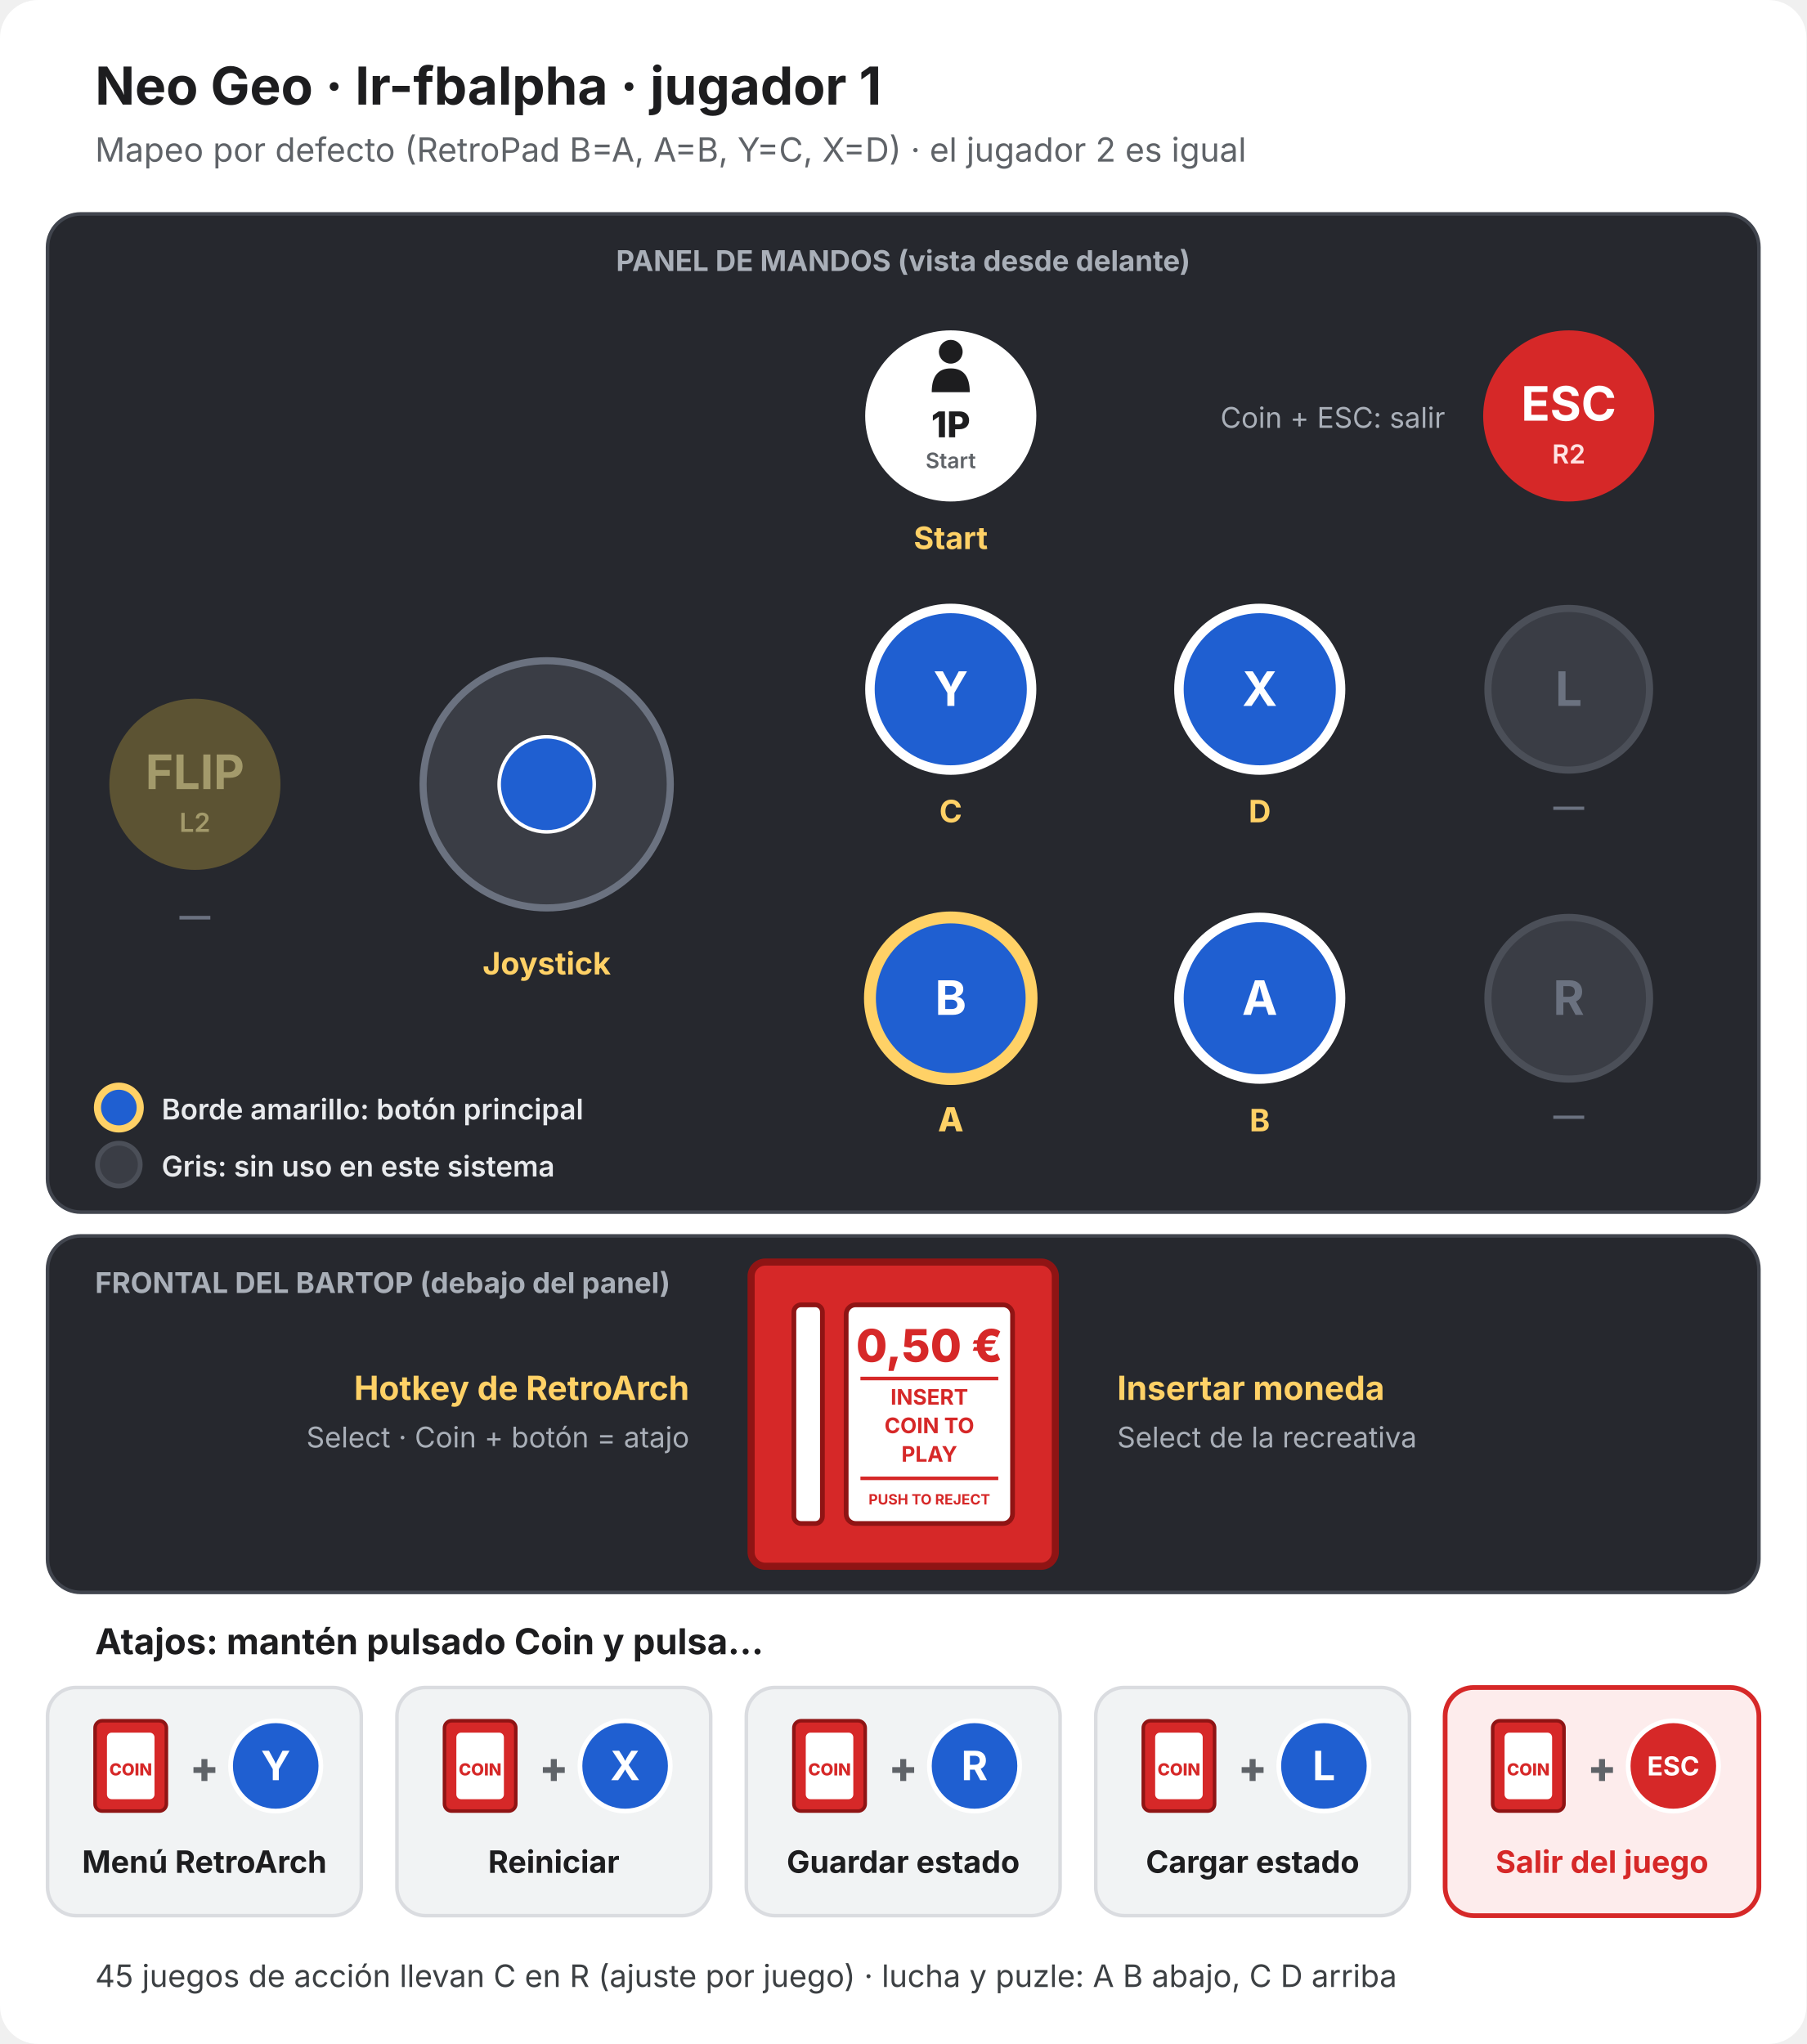
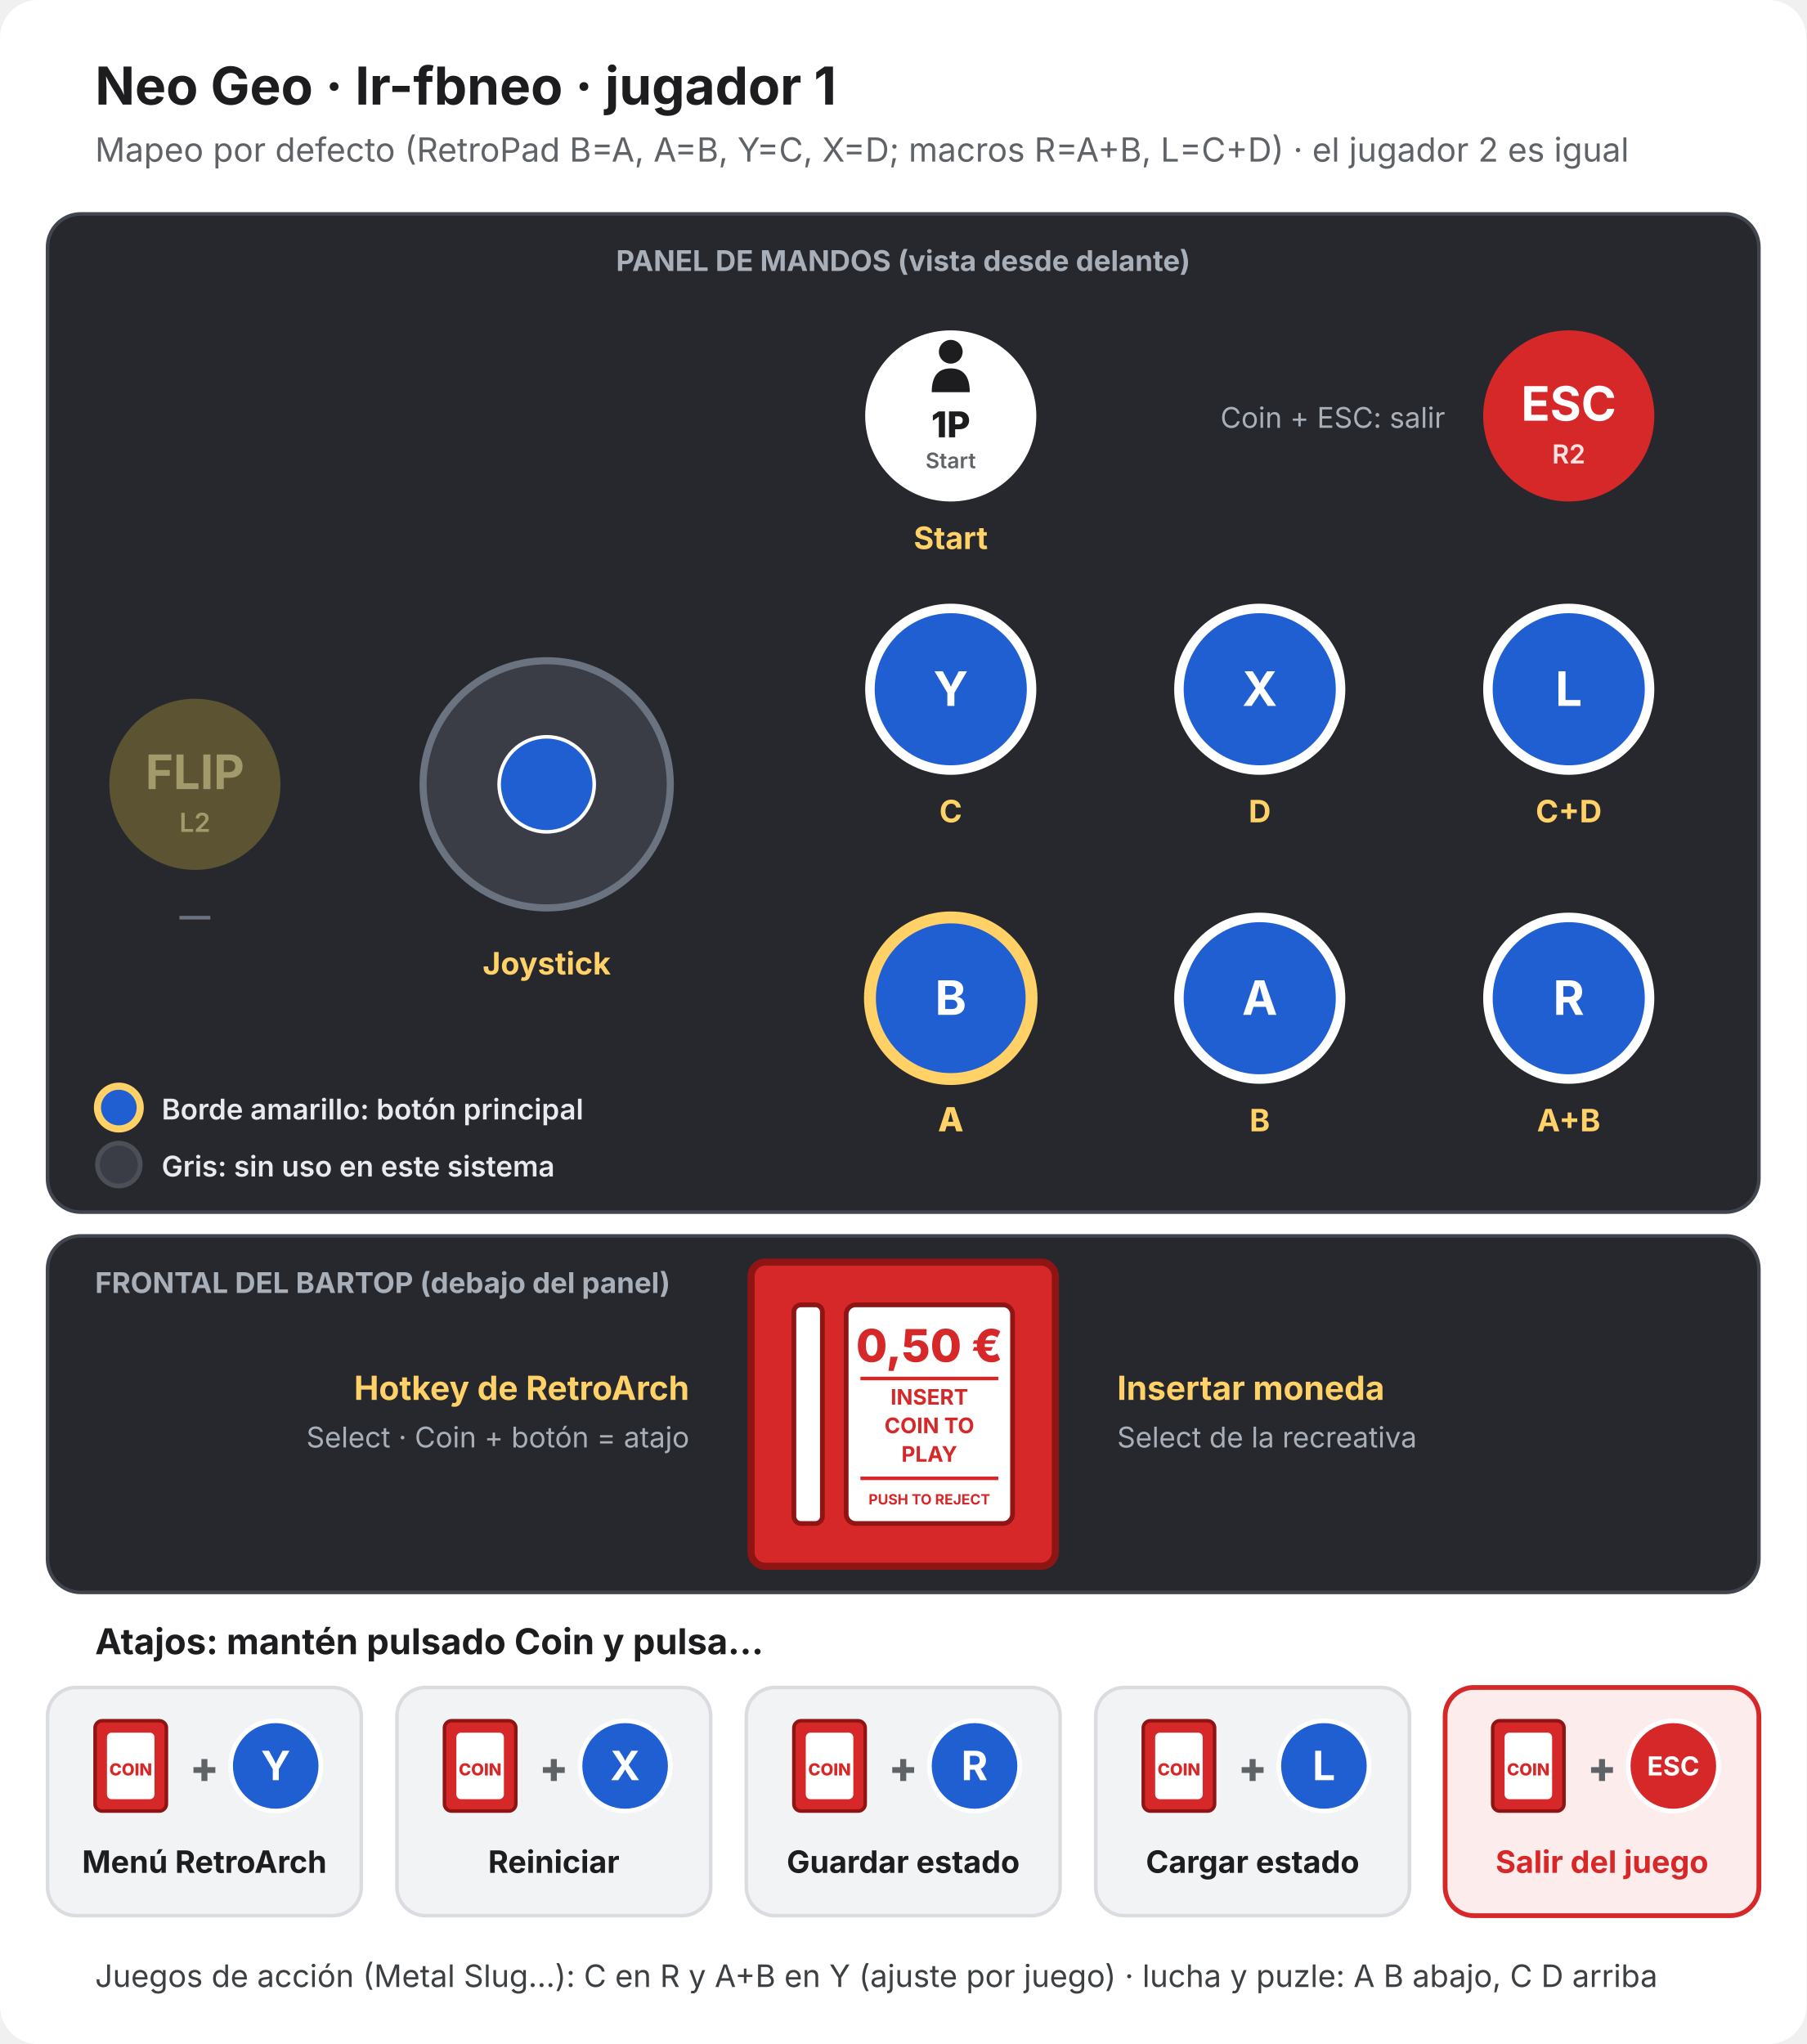
<svg xmlns="http://www.w3.org/2000/svg" viewBox="0 0 760 860" width="760" height="860" font-family="Inter, Segoe UI, Helvetica, Arial, sans-serif">
  <rect width="760" height="860" rx="16" fill="#ffffff" />
-   <text x="40" y="44" font-size="22" font-weight="700" fill="#1d1d1f" text-anchor="start">Neo Geo · lr-fbalpha · jugador 1</text>
-   <text x="40" y="68" font-size="14" font-weight="400" fill="#5f6368" text-anchor="start">Mapeo por defecto (RetroPad B=A, A=B, Y=C, X=D) · el jugador 2 es igual</text>
+   <text x="40" y="44" font-size="22" font-weight="700" fill="#1d1d1f" text-anchor="start">Neo Geo · lr-fbneo · jugador 1</text>
+   <text x="40" y="68" font-size="14" font-weight="400" fill="#5f6368" text-anchor="start">Mapeo por defecto (RetroPad B=A, A=B, Y=C, X=D; macros R=A+B, L=C+D) · el jugador 2 es igual</text>
  <rect x="20" y="90" width="720" height="420" rx="14" fill="#26282e" stroke="#41454e" stroke-width="1.5" />
  <text x="380" y="114" font-size="12" font-weight="700" fill="#a9afb8" text-anchor="middle">PANEL DE MANDOS (vista desde delante)</text>
  <circle cx="400" cy="175" r="34" fill="#ffffff" stroke="#ffffff" stroke-width="4" />
  <circle cx="400" cy="148" r="5" fill="#1d1d1f" />
  <path d="M392,165 Q392,155 400,155 Q408,155 408,165 Z" fill="#1d1d1f" />
  <text x="400" y="184" font-size="15" font-weight="800" fill="#1d1d1f" text-anchor="middle">1P</text>
  <text x="400" y="197" font-size="9" font-weight="600" fill="#5f6368" text-anchor="middle">Start</text>
  <text x="400" y="231" font-size="13" font-weight="700" fill="#ffd166" text-anchor="middle">Start</text>
  <circle cx="660" cy="175" r="34" fill="#d62828" stroke="#d62828" stroke-width="4" />
  <text x="660" y="177" font-size="20" font-weight="700" fill="#ffffff" text-anchor="middle">ESC</text>
  <text x="660" y="195" font-size="11" font-weight="600" fill="#ffe3e3" text-anchor="middle">R2</text>
  <text x="608" y="180" font-size="12" font-weight="400" fill="#a9afb8" text-anchor="end">Coin + ESC: salir</text>
  <circle cx="82" cy="330" r="34" fill="#5c5333" stroke="#5c5333" stroke-width="4" />
  <text x="82" y="332" font-size="20" font-weight="700" fill="#a39a6b" text-anchor="middle">FLIP</text>
  <text x="82" y="350" font-size="11" font-weight="600" fill="#a39a6b" text-anchor="middle">L2</text>
  <text x="82" y="390" font-size="13" font-weight="700" fill="#6b7280" text-anchor="middle">—</text>
  <circle cx="50" cy="466" r="9" fill="#1f5fd1" stroke="#ffd166" stroke-width="3" />
  <text x="68" y="471" font-size="12" font-weight="600" fill="#e8eaed" text-anchor="start">Borde amarillo: botón principal</text>
  <circle cx="50" cy="490" r="9" fill="#3a3d45" stroke="#4b4f58" stroke-width="2" />
  <text x="68" y="495" font-size="12" font-weight="600" fill="#e8eaed" text-anchor="start">Gris: sin uso en este sistema</text>
  <circle cx="230" cy="330" r="52" fill="#3a3d45" stroke="#6b7280" stroke-width="3" />
  <circle cx="230" cy="330" r="20" fill="#1f5fd1" stroke="#ffffff" stroke-width="1.5" />
  <text x="230" y="410" font-size="13" font-weight="700" fill="#ffd166" text-anchor="middle">Joystick</text>
  <circle cx="400" cy="290" r="34" fill="#1f5fd1" stroke="#ffffff" stroke-width="4" />
  <text x="400" y="297" font-size="20" font-weight="700" fill="#ffffff" text-anchor="middle">Y</text>
  <text x="400" y="346" font-size="13" font-weight="700" fill="#ffd166" text-anchor="middle">C</text>
  <circle cx="530" cy="290" r="34" fill="#1f5fd1" stroke="#ffffff" stroke-width="4" />
  <text x="530" y="297" font-size="20" font-weight="700" fill="#ffffff" text-anchor="middle">X</text>
  <text x="530" y="346" font-size="13" font-weight="700" fill="#ffd166" text-anchor="middle">D</text>
-   <circle cx="660" cy="290" r="34" fill="#3a3d45" stroke="#4b4f58" stroke-width="3" />
-   <text x="660" y="297" font-size="20" font-weight="700" fill="#6b7280" text-anchor="middle">L</text>
-   <text x="660" y="344" font-size="13" font-weight="600" fill="#6b7280" text-anchor="middle">—</text>
+   <circle cx="660" cy="290" r="34" fill="#1f5fd1" stroke="#ffffff" stroke-width="4" />
+   <text x="660" y="297" font-size="20" font-weight="700" fill="#ffffff" text-anchor="middle">L</text>
+   <text x="660" y="346" font-size="13" font-weight="700" fill="#ffd166" text-anchor="middle">C+D</text>
  <circle cx="400" cy="420" r="34" fill="#1f5fd1" stroke="#ffd166" stroke-width="5" />
  <text x="400" y="427" font-size="20" font-weight="700" fill="#ffffff" text-anchor="middle">B</text>
  <text x="400" y="476" font-size="14" font-weight="800" fill="#ffd166" text-anchor="middle">A</text>
  <circle cx="530" cy="420" r="34" fill="#1f5fd1" stroke="#ffffff" stroke-width="4" />
  <text x="530" y="427" font-size="20" font-weight="700" fill="#ffffff" text-anchor="middle">A</text>
  <text x="530" y="476" font-size="13" font-weight="700" fill="#ffd166" text-anchor="middle">B</text>
-   <circle cx="660" cy="420" r="34" fill="#3a3d45" stroke="#4b4f58" stroke-width="3" />
-   <text x="660" y="427" font-size="20" font-weight="700" fill="#6b7280" text-anchor="middle">R</text>
-   <text x="660" y="474" font-size="13" font-weight="600" fill="#6b7280" text-anchor="middle">—</text>
+   <circle cx="660" cy="420" r="34" fill="#1f5fd1" stroke="#ffffff" stroke-width="4" />
+   <text x="660" y="427" font-size="20" font-weight="700" fill="#ffffff" text-anchor="middle">R</text>
+   <text x="660" y="476" font-size="13" font-weight="700" fill="#ffd166" text-anchor="middle">A+B</text>
  <rect x="20" y="520" width="720" height="150" rx="14" fill="#26282e" stroke="#41454e" stroke-width="1.5" />
  <text x="40" y="544" font-size="12" font-weight="700" fill="#a9afb8" text-anchor="start">FRONTAL DEL BARTOP (debajo del panel)</text>
  <rect x="316" y="531" width="128" height="128" rx="6" fill="#d62828" stroke="#8f1414" stroke-width="3" />
  <rect x="334" y="549" width="12" height="92" rx="3" fill="#ffffff" stroke="#8f1414" stroke-width="2" />
  <rect x="356" y="549" width="70" height="92" rx="4" fill="#ffffff" stroke="#8f1414" stroke-width="2" />
  <text x="391" y="573" font-size="19" font-weight="800" fill="#d62828" text-anchor="middle">0,50 €</text>
  <line x1="362" y1="580" x2="420" y2="580" stroke="#d62828" stroke-width="1.5" />
  <text x="391" y="591" font-size="9" font-weight="700" fill="#d62828" text-anchor="middle">INSERT</text>
  <text x="391" y="603" font-size="9" font-weight="700" fill="#d62828" text-anchor="middle">COIN TO</text>
  <text x="391" y="615" font-size="9" font-weight="700" fill="#d62828" text-anchor="middle">PLAY</text>
  <line x1="362" y1="622" x2="420" y2="622" stroke="#d62828" stroke-width="1.5" />
  <text x="391" y="633" font-size="6" font-weight="700" fill="#d62828" text-anchor="middle">PUSH TO REJECT</text>
  <text x="290" y="589" font-size="14" font-weight="700" fill="#ffd166" text-anchor="end">Hotkey de RetroArch</text>
  <text x="290" y="609" font-size="12" font-weight="400" fill="#a9afb8" text-anchor="end">Select · Coin + botón = atajo</text>
  <text x="470" y="589" font-size="14" font-weight="700" fill="#ffd166" text-anchor="start">Insertar moneda</text>
  <text x="470" y="609" font-size="12" font-weight="400" fill="#a9afb8" text-anchor="start">Select de la recreativa</text>
  <text x="40" y="696" font-size="15" font-weight="700" fill="#1d1d1f" text-anchor="start">Atajos: mantén pulsado Coin y pulsa…</text>
  <rect x="20" y="710" width="132" height="96" rx="12" fill="#f1f3f4" stroke="#dadce0" stroke-width="1.5" />
  <rect x="40.0" y="724" width="30" height="38" rx="3" fill="#d62828" stroke="#8f1414" stroke-width="1.5" />
  <rect x="45.0" y="729" width="20" height="28" rx="2" fill="#ffffff" />
  <text x="55.0" y="747" font-size="7" font-weight="800" fill="#d62828" text-anchor="middle">COIN</text>
  <text x="86.0" y="750" font-size="18" font-weight="800" fill="#5f6368" text-anchor="middle">+</text>
  <circle cx="116.0" cy="743" r="19" fill="#1f5fd1" stroke="#ffffff" stroke-width="2" />
  <text x="116.0" y="749" font-size="17" font-weight="700" fill="#ffffff" text-anchor="middle">Y</text>
  <text x="86.0" y="788" font-size="13" font-weight="700" fill="#1d1d1f" text-anchor="middle">Menú RetroArch</text>
  <rect x="167" y="710" width="132" height="96" rx="12" fill="#f1f3f4" stroke="#dadce0" stroke-width="1.5" />
  <rect x="187.0" y="724" width="30" height="38" rx="3" fill="#d62828" stroke="#8f1414" stroke-width="1.5" />
  <rect x="192.0" y="729" width="20" height="28" rx="2" fill="#ffffff" />
  <text x="202.0" y="747" font-size="7" font-weight="800" fill="#d62828" text-anchor="middle">COIN</text>
  <text x="233.0" y="750" font-size="18" font-weight="800" fill="#5f6368" text-anchor="middle">+</text>
  <circle cx="263.0" cy="743" r="19" fill="#1f5fd1" stroke="#ffffff" stroke-width="2" />
  <text x="263.0" y="749" font-size="17" font-weight="700" fill="#ffffff" text-anchor="middle">X</text>
  <text x="233.0" y="788" font-size="13" font-weight="700" fill="#1d1d1f" text-anchor="middle">Reiniciar</text>
  <rect x="314" y="710" width="132" height="96" rx="12" fill="#f1f3f4" stroke="#dadce0" stroke-width="1.5" />
  <rect x="334.0" y="724" width="30" height="38" rx="3" fill="#d62828" stroke="#8f1414" stroke-width="1.5" />
  <rect x="339.0" y="729" width="20" height="28" rx="2" fill="#ffffff" />
  <text x="349.0" y="747" font-size="7" font-weight="800" fill="#d62828" text-anchor="middle">COIN</text>
  <text x="380.0" y="750" font-size="18" font-weight="800" fill="#5f6368" text-anchor="middle">+</text>
  <circle cx="410.0" cy="743" r="19" fill="#1f5fd1" stroke="#ffffff" stroke-width="2" />
  <text x="410.0" y="749" font-size="17" font-weight="700" fill="#ffffff" text-anchor="middle">R</text>
  <text x="380.0" y="788" font-size="13" font-weight="700" fill="#1d1d1f" text-anchor="middle">Guardar estado</text>
  <rect x="461" y="710" width="132" height="96" rx="12" fill="#f1f3f4" stroke="#dadce0" stroke-width="1.5" />
  <rect x="481.0" y="724" width="30" height="38" rx="3" fill="#d62828" stroke="#8f1414" stroke-width="1.5" />
  <rect x="486.0" y="729" width="20" height="28" rx="2" fill="#ffffff" />
  <text x="496.0" y="747" font-size="7" font-weight="800" fill="#d62828" text-anchor="middle">COIN</text>
  <text x="527.0" y="750" font-size="18" font-weight="800" fill="#5f6368" text-anchor="middle">+</text>
  <circle cx="557.0" cy="743" r="19" fill="#1f5fd1" stroke="#ffffff" stroke-width="2" />
  <text x="557.0" y="749" font-size="17" font-weight="700" fill="#ffffff" text-anchor="middle">L</text>
  <text x="527.0" y="788" font-size="13" font-weight="700" fill="#1d1d1f" text-anchor="middle">Cargar estado</text>
  <rect x="608" y="710" width="132" height="96" rx="12" fill="#fdecec" stroke="#d62828" stroke-width="2" />
  <rect x="628.0" y="724" width="30" height="38" rx="3" fill="#d62828" stroke="#8f1414" stroke-width="1.5" />
  <rect x="633.0" y="729" width="20" height="28" rx="2" fill="#ffffff" />
  <text x="643.0" y="747" font-size="7" font-weight="800" fill="#d62828" text-anchor="middle">COIN</text>
  <text x="674.0" y="750" font-size="18" font-weight="800" fill="#5f6368" text-anchor="middle">+</text>
  <circle cx="704.0" cy="743" r="19" fill="#d62828" stroke="#ffffff" stroke-width="2" />
  <text x="704.0" y="747" font-size="11" font-weight="700" fill="#ffffff" text-anchor="middle">ESC</text>
  <text x="674.0" y="788" font-size="13" font-weight="700" fill="#d62828" text-anchor="middle">Salir del juego</text>
-   <text x="40" y="836" font-size="13" font-weight="400" fill="#3c4043" text-anchor="start">45 juegos de acción llevan C en R (ajuste por juego) · lucha y puzle: A B abajo, C D arriba</text>
+   <text x="40" y="836" font-size="13" font-weight="400" fill="#3c4043" text-anchor="start">Juegos de acción (Metal Slug…): C en R y A+B en Y (ajuste por juego) · lucha y puzle: A B abajo, C D arriba</text>
</svg>
